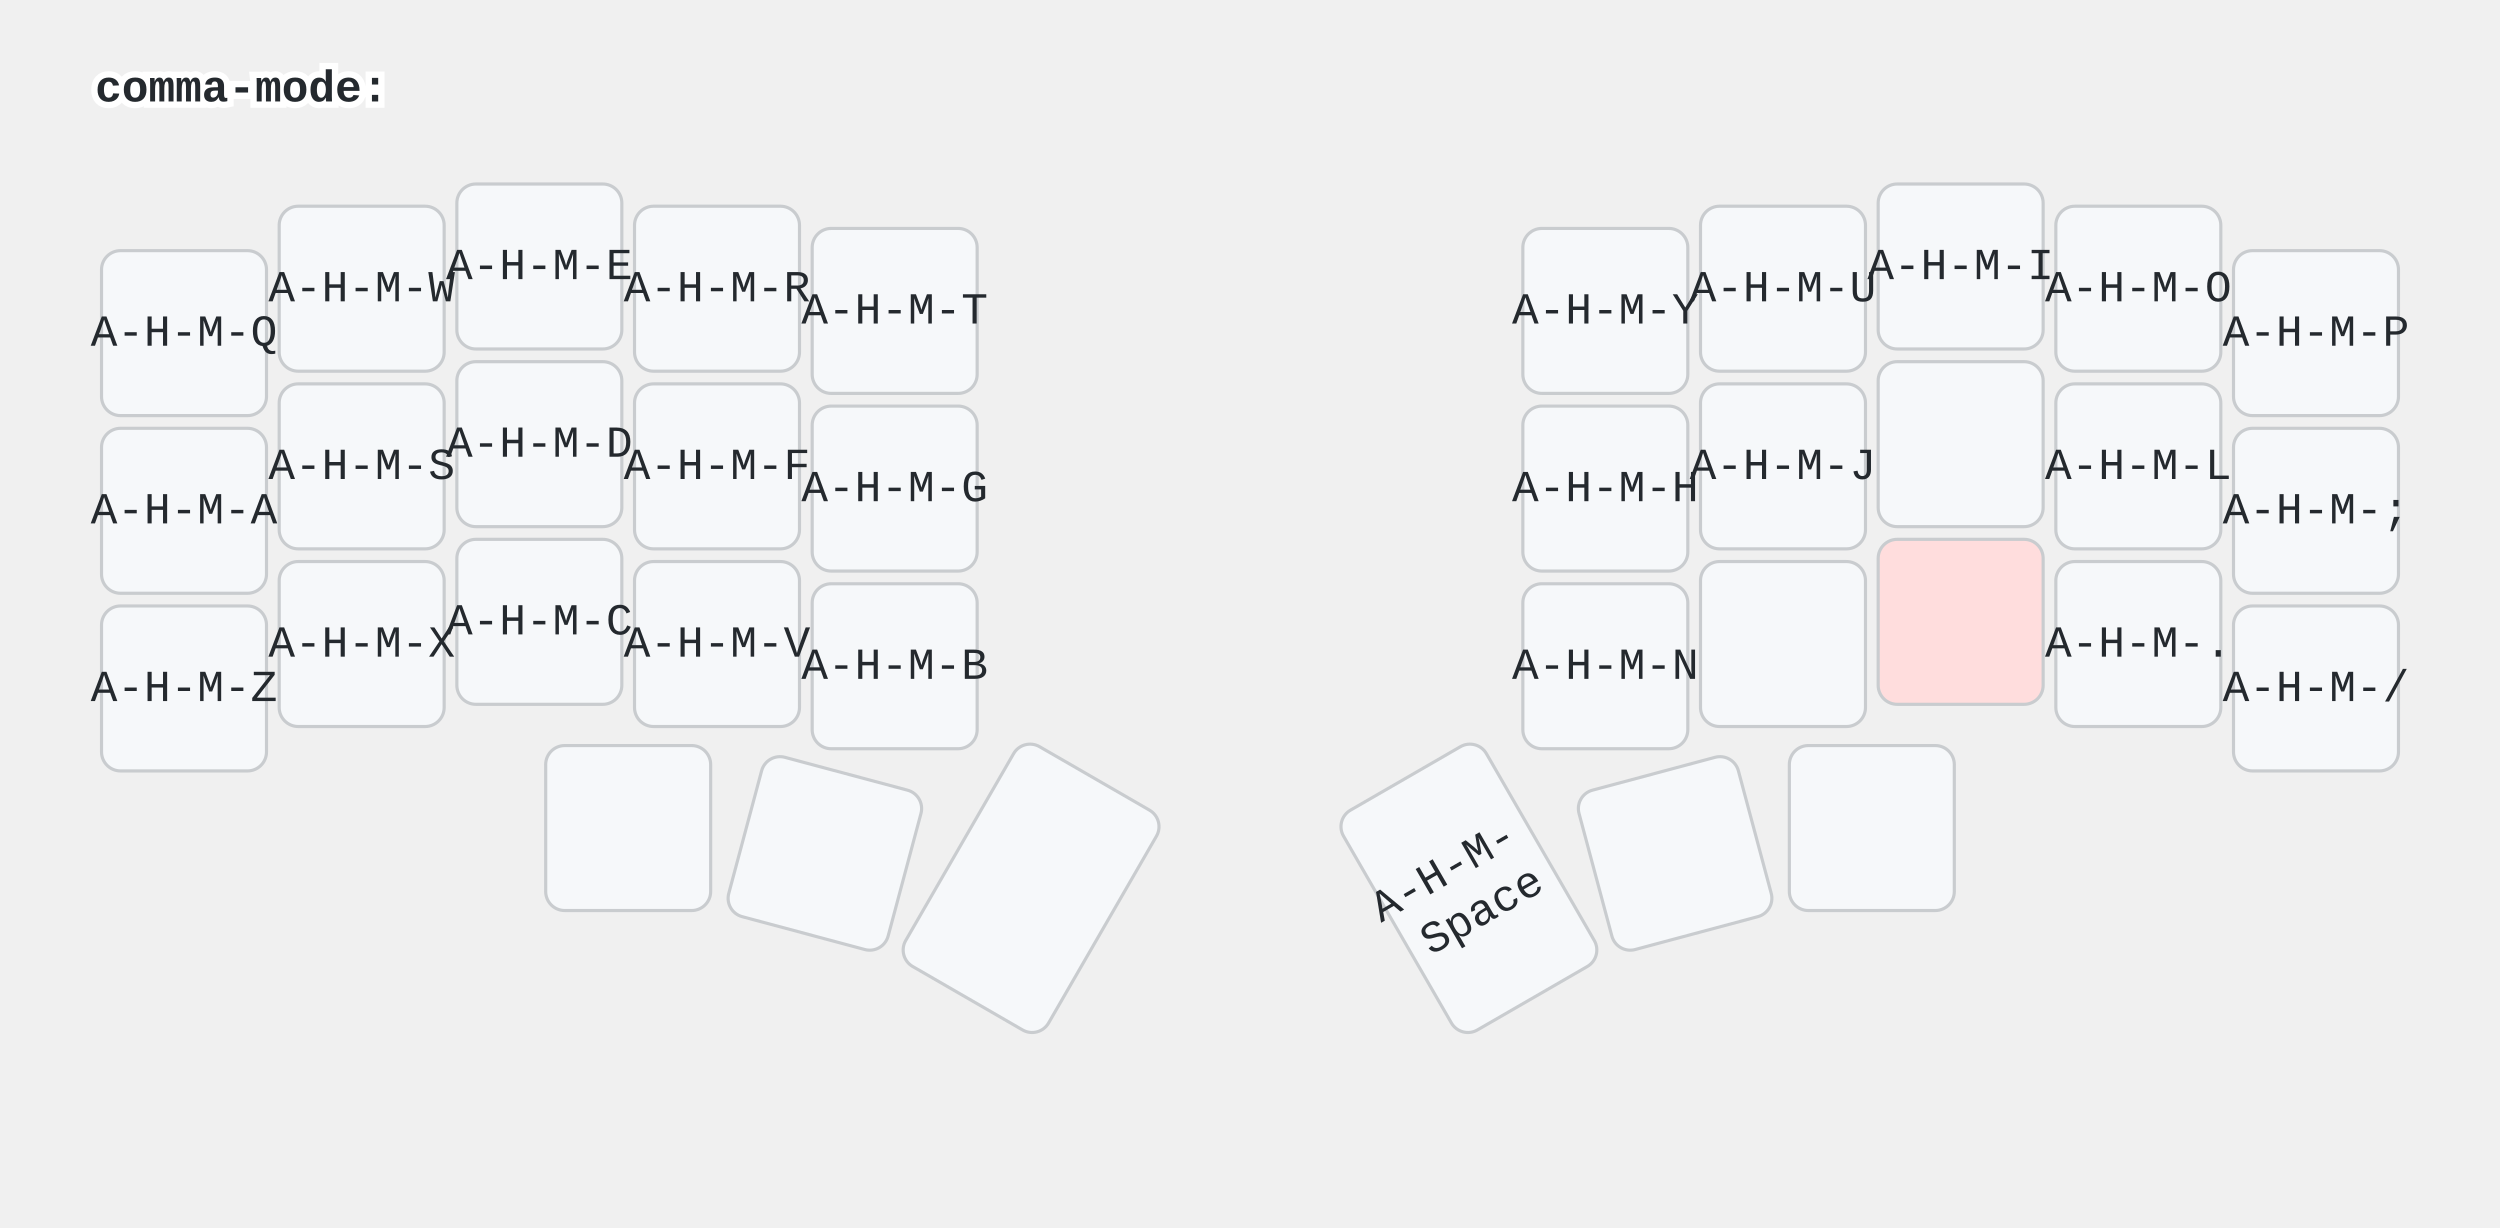
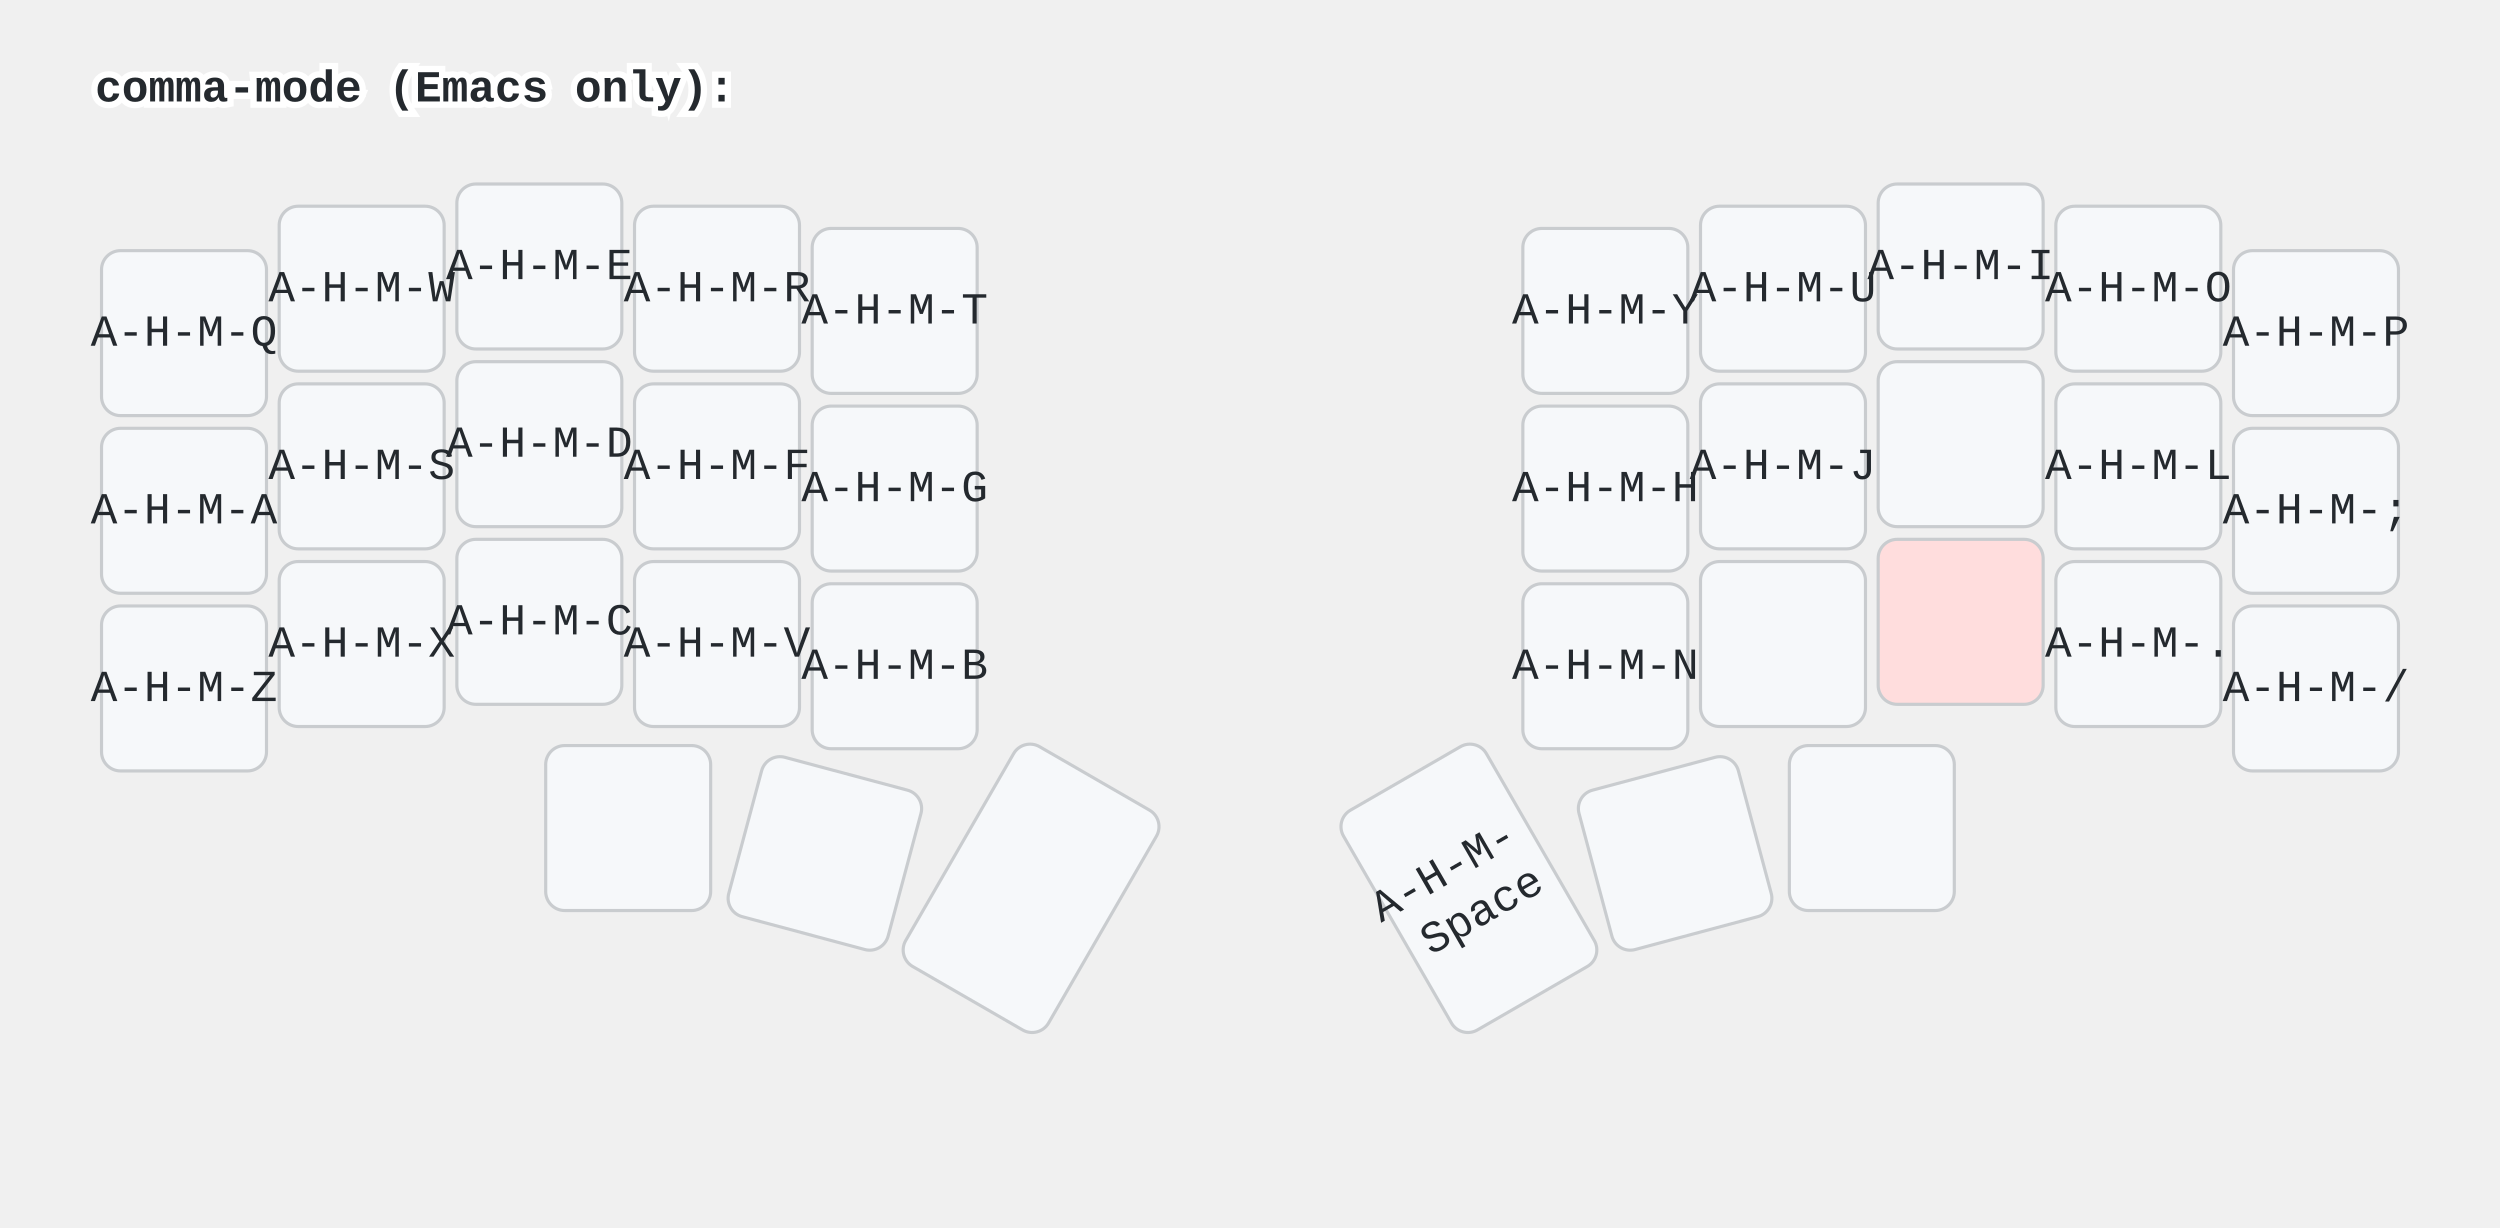
<svg xmlns="http://www.w3.org/2000/svg" width="788" height="387" viewBox="0 0 788 387" class="keymap">
  <style>/* inherit to force styles through use tags */
svg path {
    fill: inherit;
}

/* font and background color specifications */
svg.keymap {
    font-family: SFMono-Regular,Consolas,Liberation Mono,Menlo,monospace;
    font-size: 14px;
    font-kerning: normal;
    text-rendering: optimizeLegibility;
    fill: #24292e;
}

/* default key styling */
rect.key {
    fill: #f6f8fa;
}

rect.key, rect.combo {
    stroke: #c9cccf;
    stroke-width: 1;
}

/* default key side styling, only used is draw_key_sides is set */
rect.side {
    filter: brightness(90%);
}

/* color accent for combo boxes */
rect.combo, rect.combo-separate {
    fill: #cdf;
}

/* color accent for held keys */
rect.held, rect.combo.held {
    fill: #fdd;
}

/* color accent for ghost (optional) keys */
rect.ghost, rect.combo.ghost {
    stroke-dasharray: 4, 4;
    stroke-width: 2;
}

text {
    text-anchor: middle;
    dominant-baseline: middle;
}

/* styling for layer labels */
text.label {
    font-weight: bold;
    text-anchor: start;
    stroke: white;
    stroke-width: 4;
    paint-order: stroke;
}

/* styling for optional footer */
text.footer {
    text-anchor: end;
    dominant-baseline: auto;
    stroke: white;
    stroke-width: 4;
    paint-order: stroke;
}

/* styling for combo tap, and key non-tap label text */
text.combo, text.hold, text.shifted, text.left, text.right {
    font-size: 11px;
}

text.hold {
    text-anchor: middle;
    dominant-baseline: auto;
}

text.shifted {
    text-anchor: middle;
    dominant-baseline: hanging;
}

text.left {
    text-anchor: start;
}

text.right {
    text-anchor: end;
}

text.layer-activator {
    text-decoration: underline;
}

/* styling for hold/shifted label text in combo box */
text.combo.hold, text.combo.shifted, text.combo.left, text.combo.right {
    font-size: 8px;
}

/* lighter symbol for transparent keys */
text.trans {
    fill: #7b7e81;
}

/* styling for combo dendrons */
path.combo {
    stroke-width: 1;
    stroke: gray;
    fill: none;
}

/* Start Tabler Icons Cleanup */
/* cannot use height/width with glyphs */
.icon-tabler &gt; path {
    fill: inherit;
    stroke: inherit;
    stroke-width: 2;
}
/* hide tabler's default box */
.icon-tabler &gt; path[stroke="none"][fill="none"] {
    visibility: hidden;
}
/* End Tabler Icons Cleanup */
</style>
-   <g transform="translate(30, 0)" class="layer-comma-mode">
-     <text x="0" y="28" class="label" id="comma-mode">comma-mode:</text>
+   <g transform="translate(30, 0)" class="layer-comma-mode (Emacs only)">
+     <text x="0" y="28" class="label" id="comma-mode-Emacs-only">comma-mode (Emacs only):</text>
    <g transform="translate(0, 56)">
      <g transform="translate(28, 49)" class="key keypos-0">
        <rect rx="6" ry="6" x="-26" y="-26" width="52" height="52" class="key" />
        <text x="0" y="0" class="key tap">A-H-M-Q</text>
      </g>
      <g transform="translate(84, 35)" class="key keypos-1">
        <rect rx="6" ry="6" x="-26" y="-26" width="52" height="52" class="key" />
        <text x="0" y="0" class="key tap">A-H-M-W</text>
      </g>
      <g transform="translate(140, 28)" class="key keypos-2">
        <rect rx="6" ry="6" x="-26" y="-26" width="52" height="52" class="key" />
        <text x="0" y="0" class="key tap">A-H-M-E</text>
      </g>
      <g transform="translate(196, 35)" class="key keypos-3">
        <rect rx="6" ry="6" x="-26" y="-26" width="52" height="52" class="key" />
        <text x="0" y="0" class="key tap">A-H-M-R</text>
      </g>
      <g transform="translate(252, 42)" class="key keypos-4">
        <rect rx="6" ry="6" x="-26" y="-26" width="52" height="52" class="key" />
        <text x="0" y="0" class="key tap">A-H-M-T</text>
      </g>
      <g transform="translate(476, 42)" class="key keypos-5">
        <rect rx="6" ry="6" x="-26" y="-26" width="52" height="52" class="key" />
        <text x="0" y="0" class="key tap">A-H-M-Y</text>
      </g>
      <g transform="translate(532, 35)" class="key keypos-6">
        <rect rx="6" ry="6" x="-26" y="-26" width="52" height="52" class="key" />
        <text x="0" y="0" class="key tap">A-H-M-U</text>
      </g>
      <g transform="translate(588, 28)" class="key keypos-7">
        <rect rx="6" ry="6" x="-26" y="-26" width="52" height="52" class="key" />
        <text x="0" y="0" class="key tap">A-H-M-I</text>
      </g>
      <g transform="translate(644, 35)" class="key keypos-8">
        <rect rx="6" ry="6" x="-26" y="-26" width="52" height="52" class="key" />
        <text x="0" y="0" class="key tap">A-H-M-O</text>
      </g>
      <g transform="translate(700, 49)" class="key keypos-9">
        <rect rx="6" ry="6" x="-26" y="-26" width="52" height="52" class="key" />
        <text x="0" y="0" class="key tap">A-H-M-P</text>
      </g>
      <g transform="translate(28, 105)" class="key keypos-10">
        <rect rx="6" ry="6" x="-26" y="-26" width="52" height="52" class="key" />
        <text x="0" y="0" class="key tap">A-H-M-A</text>
      </g>
      <g transform="translate(84, 91)" class="key keypos-11">
        <rect rx="6" ry="6" x="-26" y="-26" width="52" height="52" class="key" />
        <text x="0" y="0" class="key tap">A-H-M-S</text>
      </g>
      <g transform="translate(140, 84)" class="key keypos-12">
        <rect rx="6" ry="6" x="-26" y="-26" width="52" height="52" class="key" />
        <text x="0" y="0" class="key tap">A-H-M-D</text>
      </g>
      <g transform="translate(196, 91)" class="key keypos-13">
        <rect rx="6" ry="6" x="-26" y="-26" width="52" height="52" class="key" />
        <text x="0" y="0" class="key tap">A-H-M-F</text>
      </g>
      <g transform="translate(252, 98)" class="key keypos-14">
        <rect rx="6" ry="6" x="-26" y="-26" width="52" height="52" class="key" />
        <text x="0" y="0" class="key tap">A-H-M-G</text>
      </g>
      <g transform="translate(476, 98)" class="key keypos-15">
        <rect rx="6" ry="6" x="-26" y="-26" width="52" height="52" class="key" />
        <text x="0" y="0" class="key tap">A-H-M-H</text>
      </g>
      <g transform="translate(532, 91)" class="key keypos-16">
        <rect rx="6" ry="6" x="-26" y="-26" width="52" height="52" class="key" />
        <text x="0" y="0" class="key tap">A-H-M-J</text>
      </g>
      <g transform="translate(588, 84)" class="key keypos-17">
        <rect rx="6" ry="6" x="-26" y="-26" width="52" height="52" class="key" />
      </g>
      <g transform="translate(644, 91)" class="key keypos-18">
        <rect rx="6" ry="6" x="-26" y="-26" width="52" height="52" class="key" />
        <text x="0" y="0" class="key tap">A-H-M-L</text>
      </g>
      <g transform="translate(700, 105)" class="key keypos-19">
        <rect rx="6" ry="6" x="-26" y="-26" width="52" height="52" class="key" />
        <text x="0" y="0" class="key tap">A-H-M-;</text>
      </g>
      <g transform="translate(28, 161)" class="key keypos-20">
        <rect rx="6" ry="6" x="-26" y="-26" width="52" height="52" class="key" />
        <text x="0" y="0" class="key tap">A-H-M-Z</text>
      </g>
      <g transform="translate(84, 147)" class="key keypos-21">
        <rect rx="6" ry="6" x="-26" y="-26" width="52" height="52" class="key" />
        <text x="0" y="0" class="key tap">A-H-M-X</text>
      </g>
      <g transform="translate(140, 140)" class="key keypos-22">
        <rect rx="6" ry="6" x="-26" y="-26" width="52" height="52" class="key" />
        <text x="0" y="0" class="key tap">A-H-M-C</text>
      </g>
      <g transform="translate(196, 147)" class="key keypos-23">
        <rect rx="6" ry="6" x="-26" y="-26" width="52" height="52" class="key" />
        <text x="0" y="0" class="key tap">A-H-M-V</text>
      </g>
      <g transform="translate(252, 154)" class="key keypos-24">
        <rect rx="6" ry="6" x="-26" y="-26" width="52" height="52" class="key" />
        <text x="0" y="0" class="key tap">A-H-M-B</text>
      </g>
      <g transform="translate(476, 154)" class="key keypos-25">
        <rect rx="6" ry="6" x="-26" y="-26" width="52" height="52" class="key" />
        <text x="0" y="0" class="key tap">A-H-M-N</text>
      </g>
      <g transform="translate(532, 147)" class="key keypos-26">
        <rect rx="6" ry="6" x="-26" y="-26" width="52" height="52" class="key" />
      </g>
      <g transform="translate(588, 140)" class="key held keypos-27">
        <rect rx="6" ry="6" x="-26" y="-26" width="52" height="52" class="key held" />
      </g>
      <g transform="translate(644, 147)" class="key keypos-28">
        <rect rx="6" ry="6" x="-26" y="-26" width="52" height="52" class="key" />
        <text x="0" y="0" class="key tap">A-H-M-.</text>
      </g>
      <g transform="translate(700, 161)" class="key keypos-29">
        <rect rx="6" ry="6" x="-26" y="-26" width="52" height="52" class="key" />
        <text x="0" y="0" class="key tap">A-H-M-/</text>
      </g>
      <g transform="translate(168, 205)" class="key keypos-30">
        <rect rx="6" ry="6" x="-26" y="-26" width="52" height="52" class="key" />
      </g>
      <g transform="translate(230, 213) rotate(15.0)" class="key keypos-31">
        <rect rx="6" ry="6" x="-26" y="-26" width="52" height="52" class="key" />
      </g>
      <g transform="translate(295, 224) rotate(30.0)" class="key keypos-32">
        <rect rx="6" ry="6" x="-26" y="-40" width="52" height="80" class="key" />
      </g>
      <g transform="translate(433, 224) rotate(-30.0)" class="key keypos-33">
        <rect rx="6" ry="6" x="-26" y="-40" width="52" height="80" class="key" />
        <text x="0" y="0" class="key tap">
          <tspan x="0" dy="-0.6em">A-H-M-</tspan>
          <tspan x="0" dy="1.2em">Space</tspan>
        </text>
      </g>
      <g transform="translate(498, 213) rotate(-15.0)" class="key keypos-34">
        <rect rx="6" ry="6" x="-26" y="-26" width="52" height="52" class="key" />
      </g>
      <g transform="translate(560, 205)" class="key keypos-35">
        <rect rx="6" ry="6" x="-26" y="-26" width="52" height="52" class="key" />
      </g>
    </g>
  </g>
</svg>
